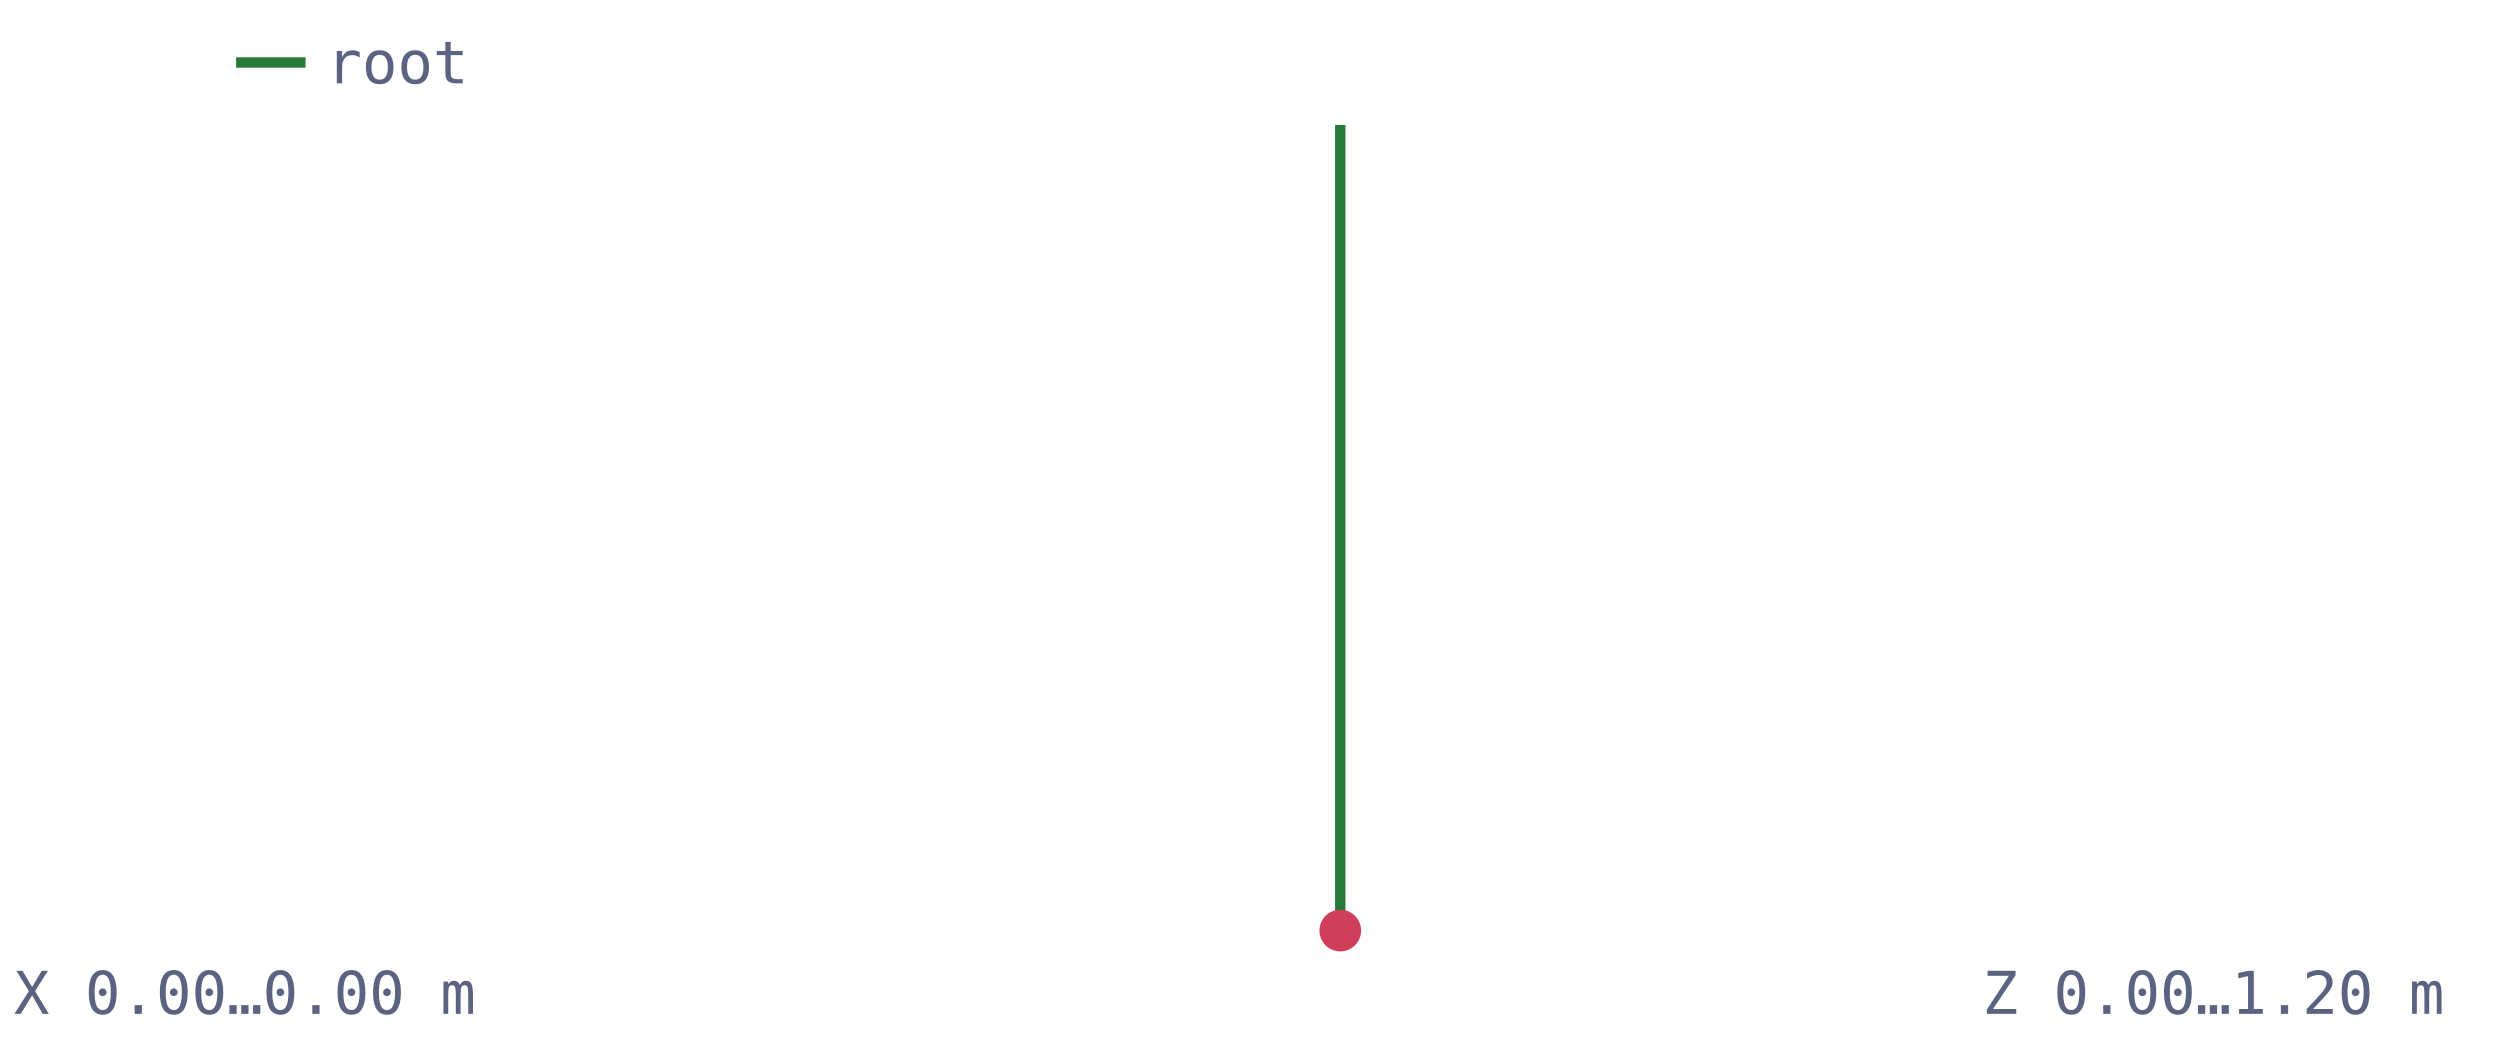
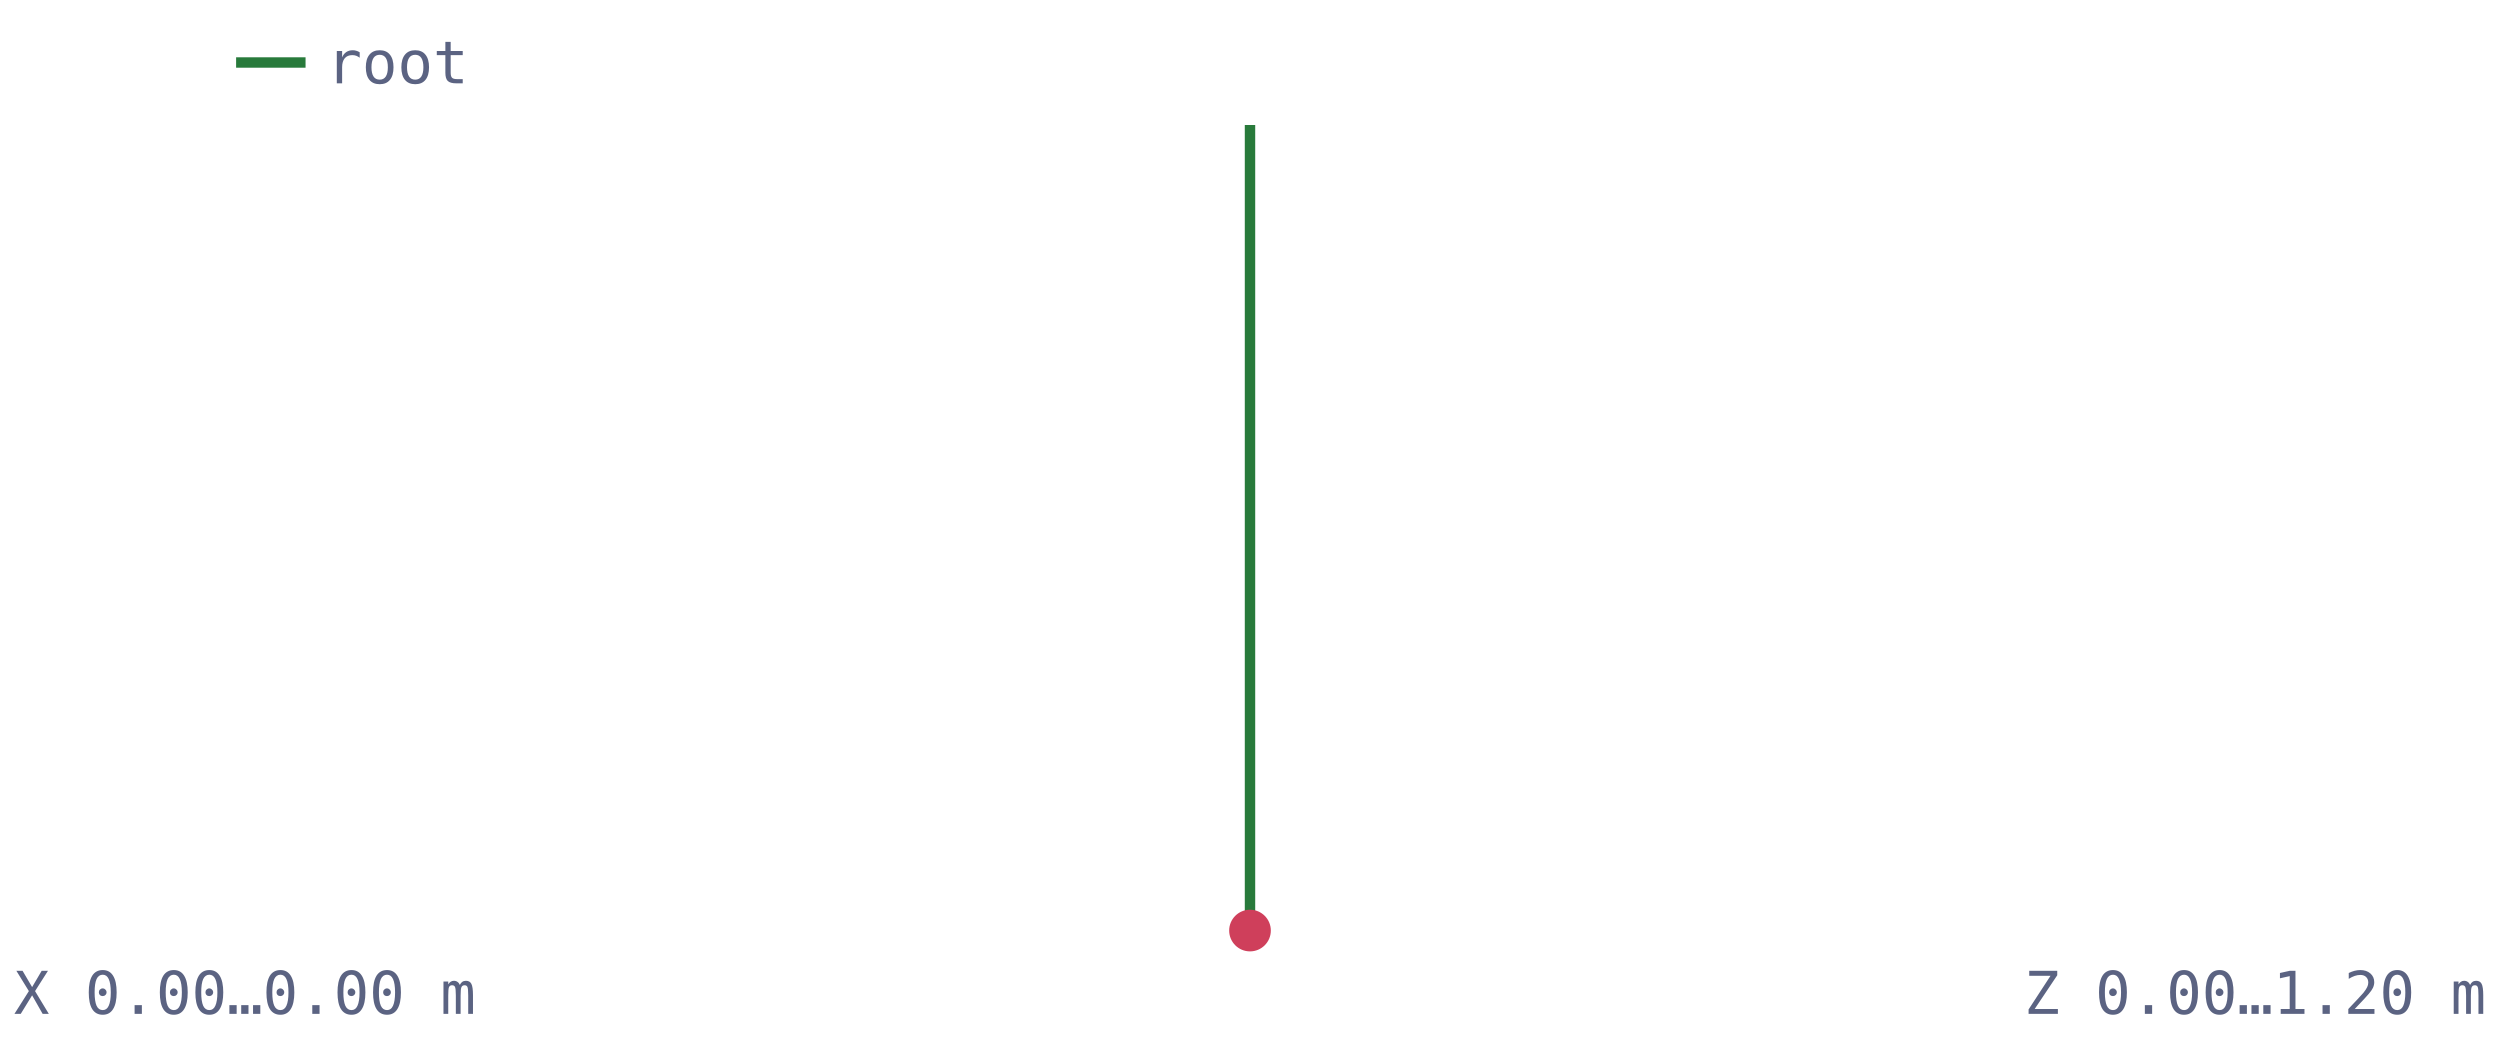
<svg xmlns="http://www.w3.org/2000/svg" id="chart-walk-travel-root-path" viewBox="0 0 360 150" width="100%" role="img" aria-label="walk_travel — root path (top-down): X 0.00 to 0.00 m, Z 0.00 to 1.20 m, 33 frames on one uniform scale">
-   <style>#chart-walk-travel-root-path .series-left,#chart-walk-travel-root-path .series-right,#chart-walk-travel-root-path .series-diff,#chart-walk-travel-root-path .root-path{fill:none;stroke-width:1.5}#chart-walk-travel-root-path .series-diff{opacity:.6}#chart-walk-travel-root-path text{font:8.5px ui-monospace,monospace}#chart-walk-travel-root-path .series-left{stroke:var(--as-accent,#3b67d6)}#chart-walk-travel-root-path .series-right{stroke:var(--as-warning,#946414)}#chart-walk-travel-root-path .series-diff{stroke:var(--as-muted,#5b6382)}#chart-walk-travel-root-path .root-path{stroke:var(--as-pass,#287a3b)}#chart-walk-travel-root-path .pathdot{fill:var(--as-error,#cf3f5b)}#chart-walk-travel-root-path text{fill:var(--as-muted,#5b6382)}@media (prefers-color-scheme:dark){#chart-walk-travel-root-path .series-left{stroke:var(--as-accent,#7aa2f7)}#chart-walk-travel-root-path .series-right{stroke:var(--as-warning,#e0af68)}#chart-walk-travel-root-path .series-diff{stroke:var(--as-muted,#9099b2)}#chart-walk-travel-root-path .root-path{stroke:var(--as-pass,#9ece6a)}#chart-walk-travel-root-path .pathdot{fill:var(--as-error,#f7768e)}#chart-walk-travel-root-path text{fill:var(--as-muted,#9099b2)}}</style>
+   <style>#chart-walk-travel-root-path .series-left,#chart-walk-travel-root-path .series-right,#chart-walk-travel-root-path .series-diff,#chart-walk-travel-root-path .root-path{fill:none;stroke-width:1.5}#chart-walk-travel-root-path .series-diff{opacity:.6;stroke-dasharray:4 3}#chart-walk-travel-root-path text{font:8.5px ui-monospace,monospace}#chart-walk-travel-root-path .series-left{stroke:var(--as-accent,#3b67d6)}#chart-walk-travel-root-path .series-right{stroke:var(--as-warning,#946414)}#chart-walk-travel-root-path .series-diff{stroke:var(--as-muted,#5b6382)}#chart-walk-travel-root-path .root-path{stroke:var(--as-pass,#287a3b)}#chart-walk-travel-root-path .pathdot{fill:var(--as-error,#cf3f5b)}#chart-walk-travel-root-path text{fill:var(--as-muted,#5b6382)}@media (prefers-color-scheme:dark){#chart-walk-travel-root-path .series-left{stroke:var(--as-accent,#7aa2f7)}#chart-walk-travel-root-path .series-right{stroke:var(--as-warning,#e0af68)}#chart-walk-travel-root-path .series-diff{stroke:var(--as-muted,#9099b2)}#chart-walk-travel-root-path .root-path{stroke:var(--as-pass,#9ece6a)}#chart-walk-travel-root-path .pathdot{fill:var(--as-error,#f7768e)}#chart-walk-travel-root-path text{fill:var(--as-muted,#9099b2)}}</style>
  <line class="root-path" x1="34.0" x2="44.0" y1="9" y2="9" />
  <text class="legend" x="47.0" y="12.0">root</text>
-   <path class="root-path" d="M193.0,134.0L193.0,130.4L193.0,126.8L193.0,123.1L193.0,119.5L193.0,115.9L193.0,112.2L193.0,108.6L193.0,105.0L193.0,101.4L193.0,97.8L193.0,94.1L193.0,90.5L193.0,86.9L193.0,83.2L193.0,79.6L193.0,76.0L193.0,72.4L193.0,68.8L193.0,65.1L193.0,61.5L193.0,57.9L193.0,54.2L193.0,50.6L193.0,47.0L193.0,43.4L193.0,39.8L193.0,36.1L193.0,32.5L193.0,28.9L193.0,25.3L193.0,21.6L193.0,18.0" fill="none" />
-   <circle class="pathdot" r="3" cx="193.0" cy="134.0" />
+   <path class="root-path" d="M180.0,134.0L180.0,130.4L180.0,126.8L180.0,123.1L180.0,119.5L180.0,115.9L180.0,112.2L180.0,108.6L180.0,105.0L180.0,101.4L180.0,97.8L180.0,94.1L180.0,90.5L180.0,86.9L180.0,83.2L180.0,79.6L180.0,76.0L180.0,72.4L180.0,68.8L180.0,65.1L180.0,61.5L180.0,57.9L180.0,54.2L180.0,50.6L180.0,47.0L180.0,43.4L180.0,39.8L180.0,36.1L180.0,32.5L180.0,28.9L180.0,25.3L180.0,21.6L180.0,18.0" fill="none" />
+   <circle class="pathdot" r="3" cx="180.0" cy="134.0" />
  <text class="axis" x="2.0" y="146.0">X 0.00…0.00 m</text>
-   <text class="axis" x="352.0" y="146.0" text-anchor="end">Z 0.00…1.20 m</text>
+   <text class="axis" x="358.0" y="146.0" text-anchor="end">Z 0.00…1.20 m</text>
</svg>
